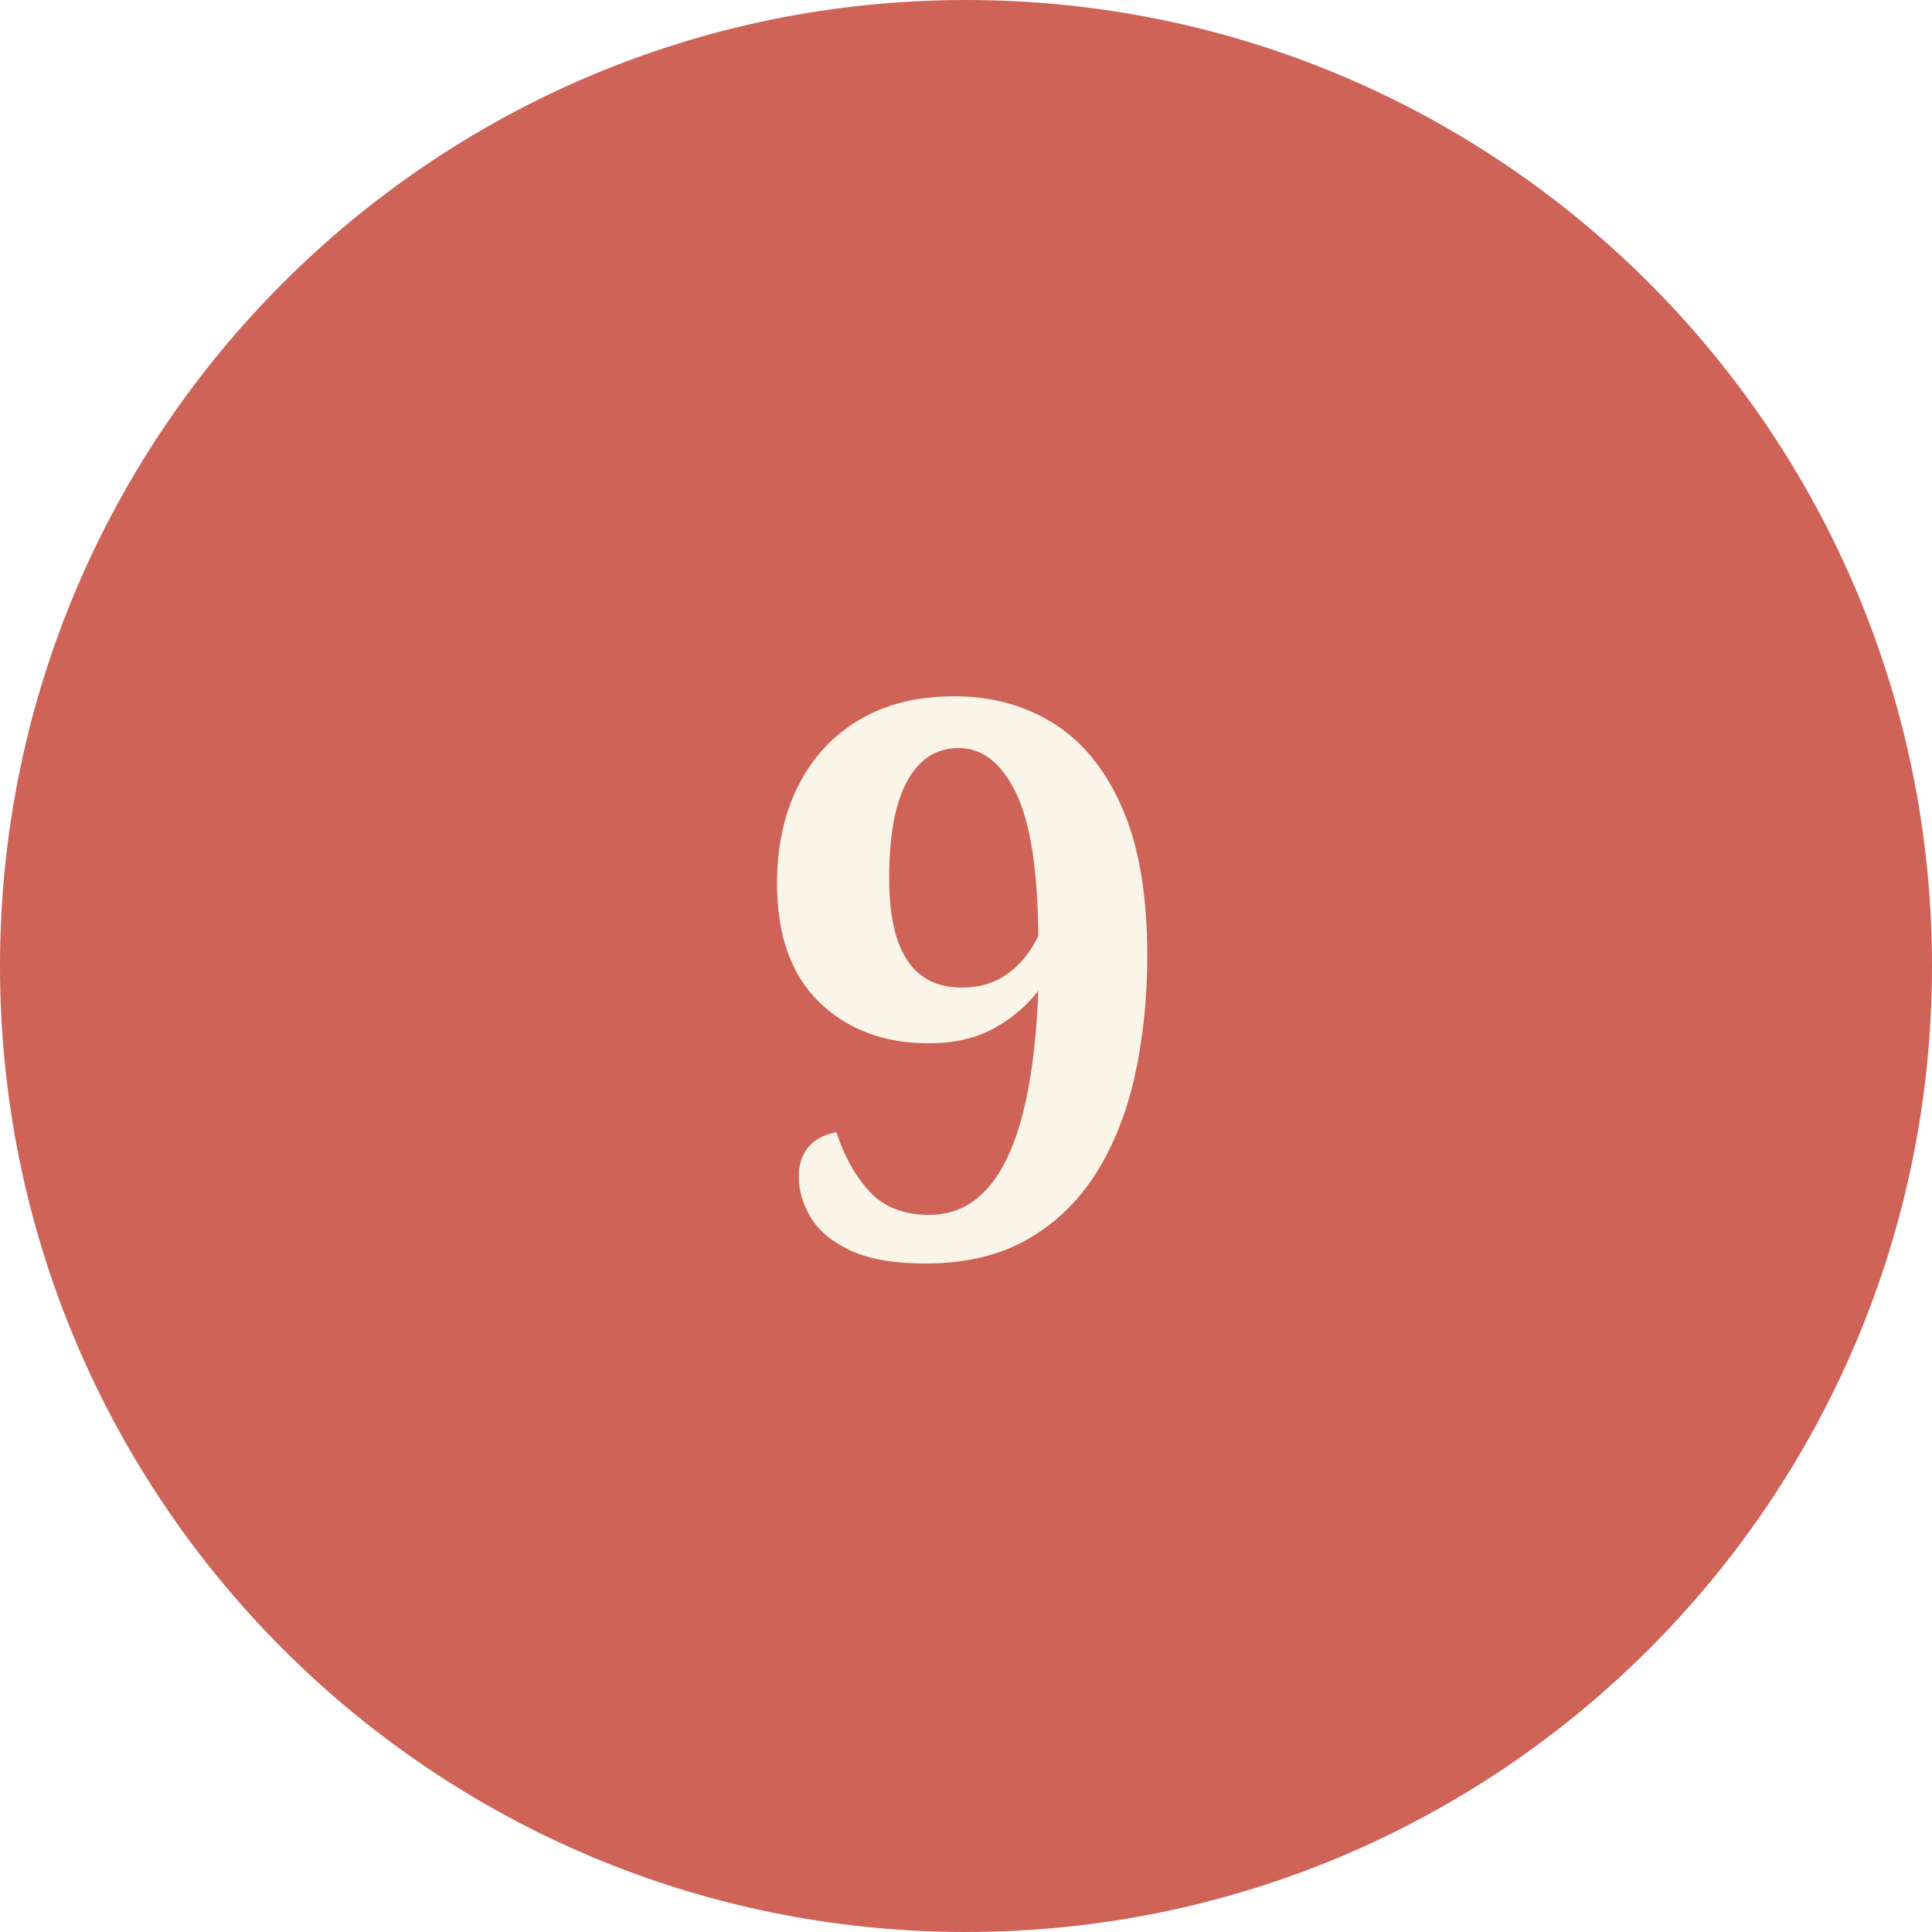
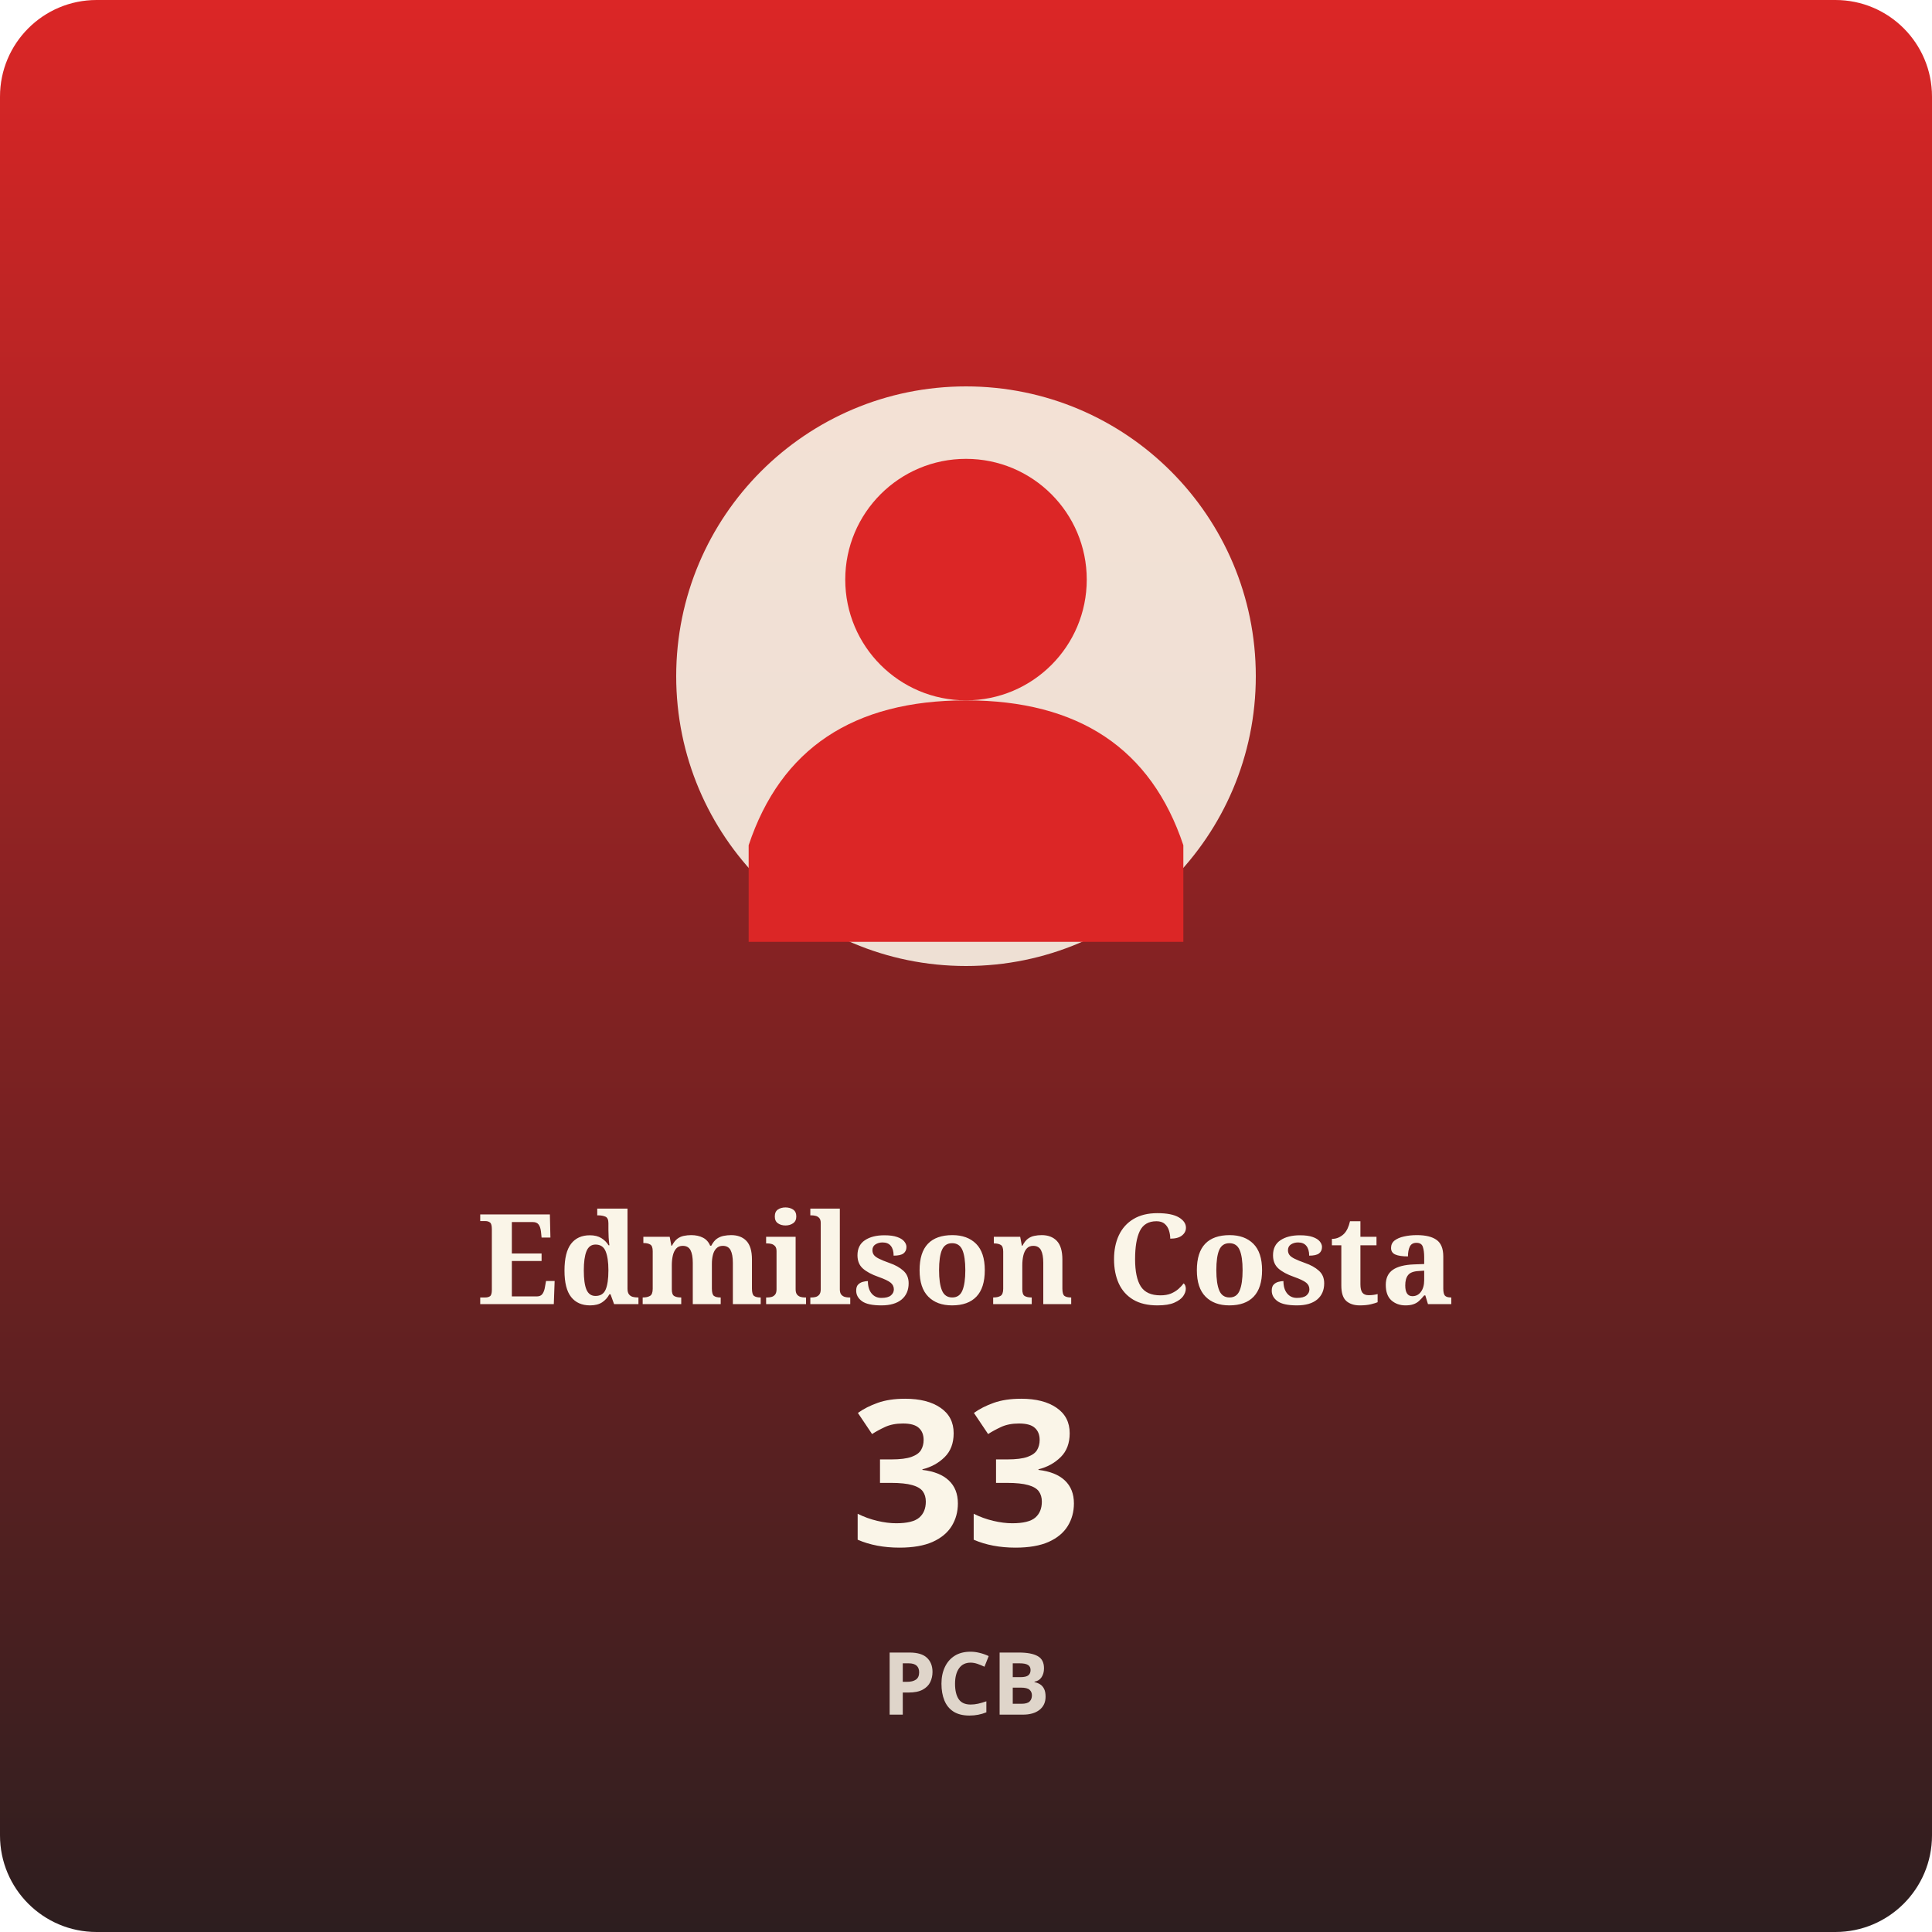
- <svg xmlns="http://www.w3.org/2000/svg" viewBox="0 0 200 200">
-   <rect width="200" height="200" rx="100" fill="#cf6357" />
-   <text x="100" y="130" text-anchor="middle" font-family="Georgia, serif" font-weight="900" font-size="80" fill="#faf5e8">9</text>
+ <svg xmlns="http://www.w3.org/2000/svg" viewBox="0 0 400 400" width="400" height="400">
+   <defs>
+     <linearGradient id="grad9" x1="0%" y1="0%" x2="0%" y2="100%">
+       <stop offset="0%" style="stop-color:#dc2626;stop-opacity:1" />
+       <stop offset="100%" style="stop-color:#2c1e1f;stop-opacity:1" />
+     </linearGradient>
+   </defs>
+   <rect width="400" height="400" fill="url(#grad9)" rx="20" />
+   <circle cx="200" cy="140" r="60" fill="#faf5e8" opacity="0.9" />
+   <circle cx="200" cy="120" r="25" fill="#dc2626" />
+   <path d="M 200 145 Q 165 145 155 175 L 155 195 L 245 195 L 245 175 Q 235 145 200 145 Z" fill="#dc2626" />
+   <text x="200" y="270" text-anchor="middle" font-family="Georgia, serif" font-weight="900" font-size="26" fill="#faf5e8">Edmilson Costa</text>
+   <text x="200" y="320" text-anchor="middle" font-family="Segoe UI, sans-serif" font-weight="700" font-size="42" fill="#faf5e8">33</text>
+   <text x="200" y="355" text-anchor="middle" font-family="Segoe UI, sans-serif" font-weight="600" font-size="18" fill="#faf5e8" opacity="0.85">PCB</text>
</svg>
